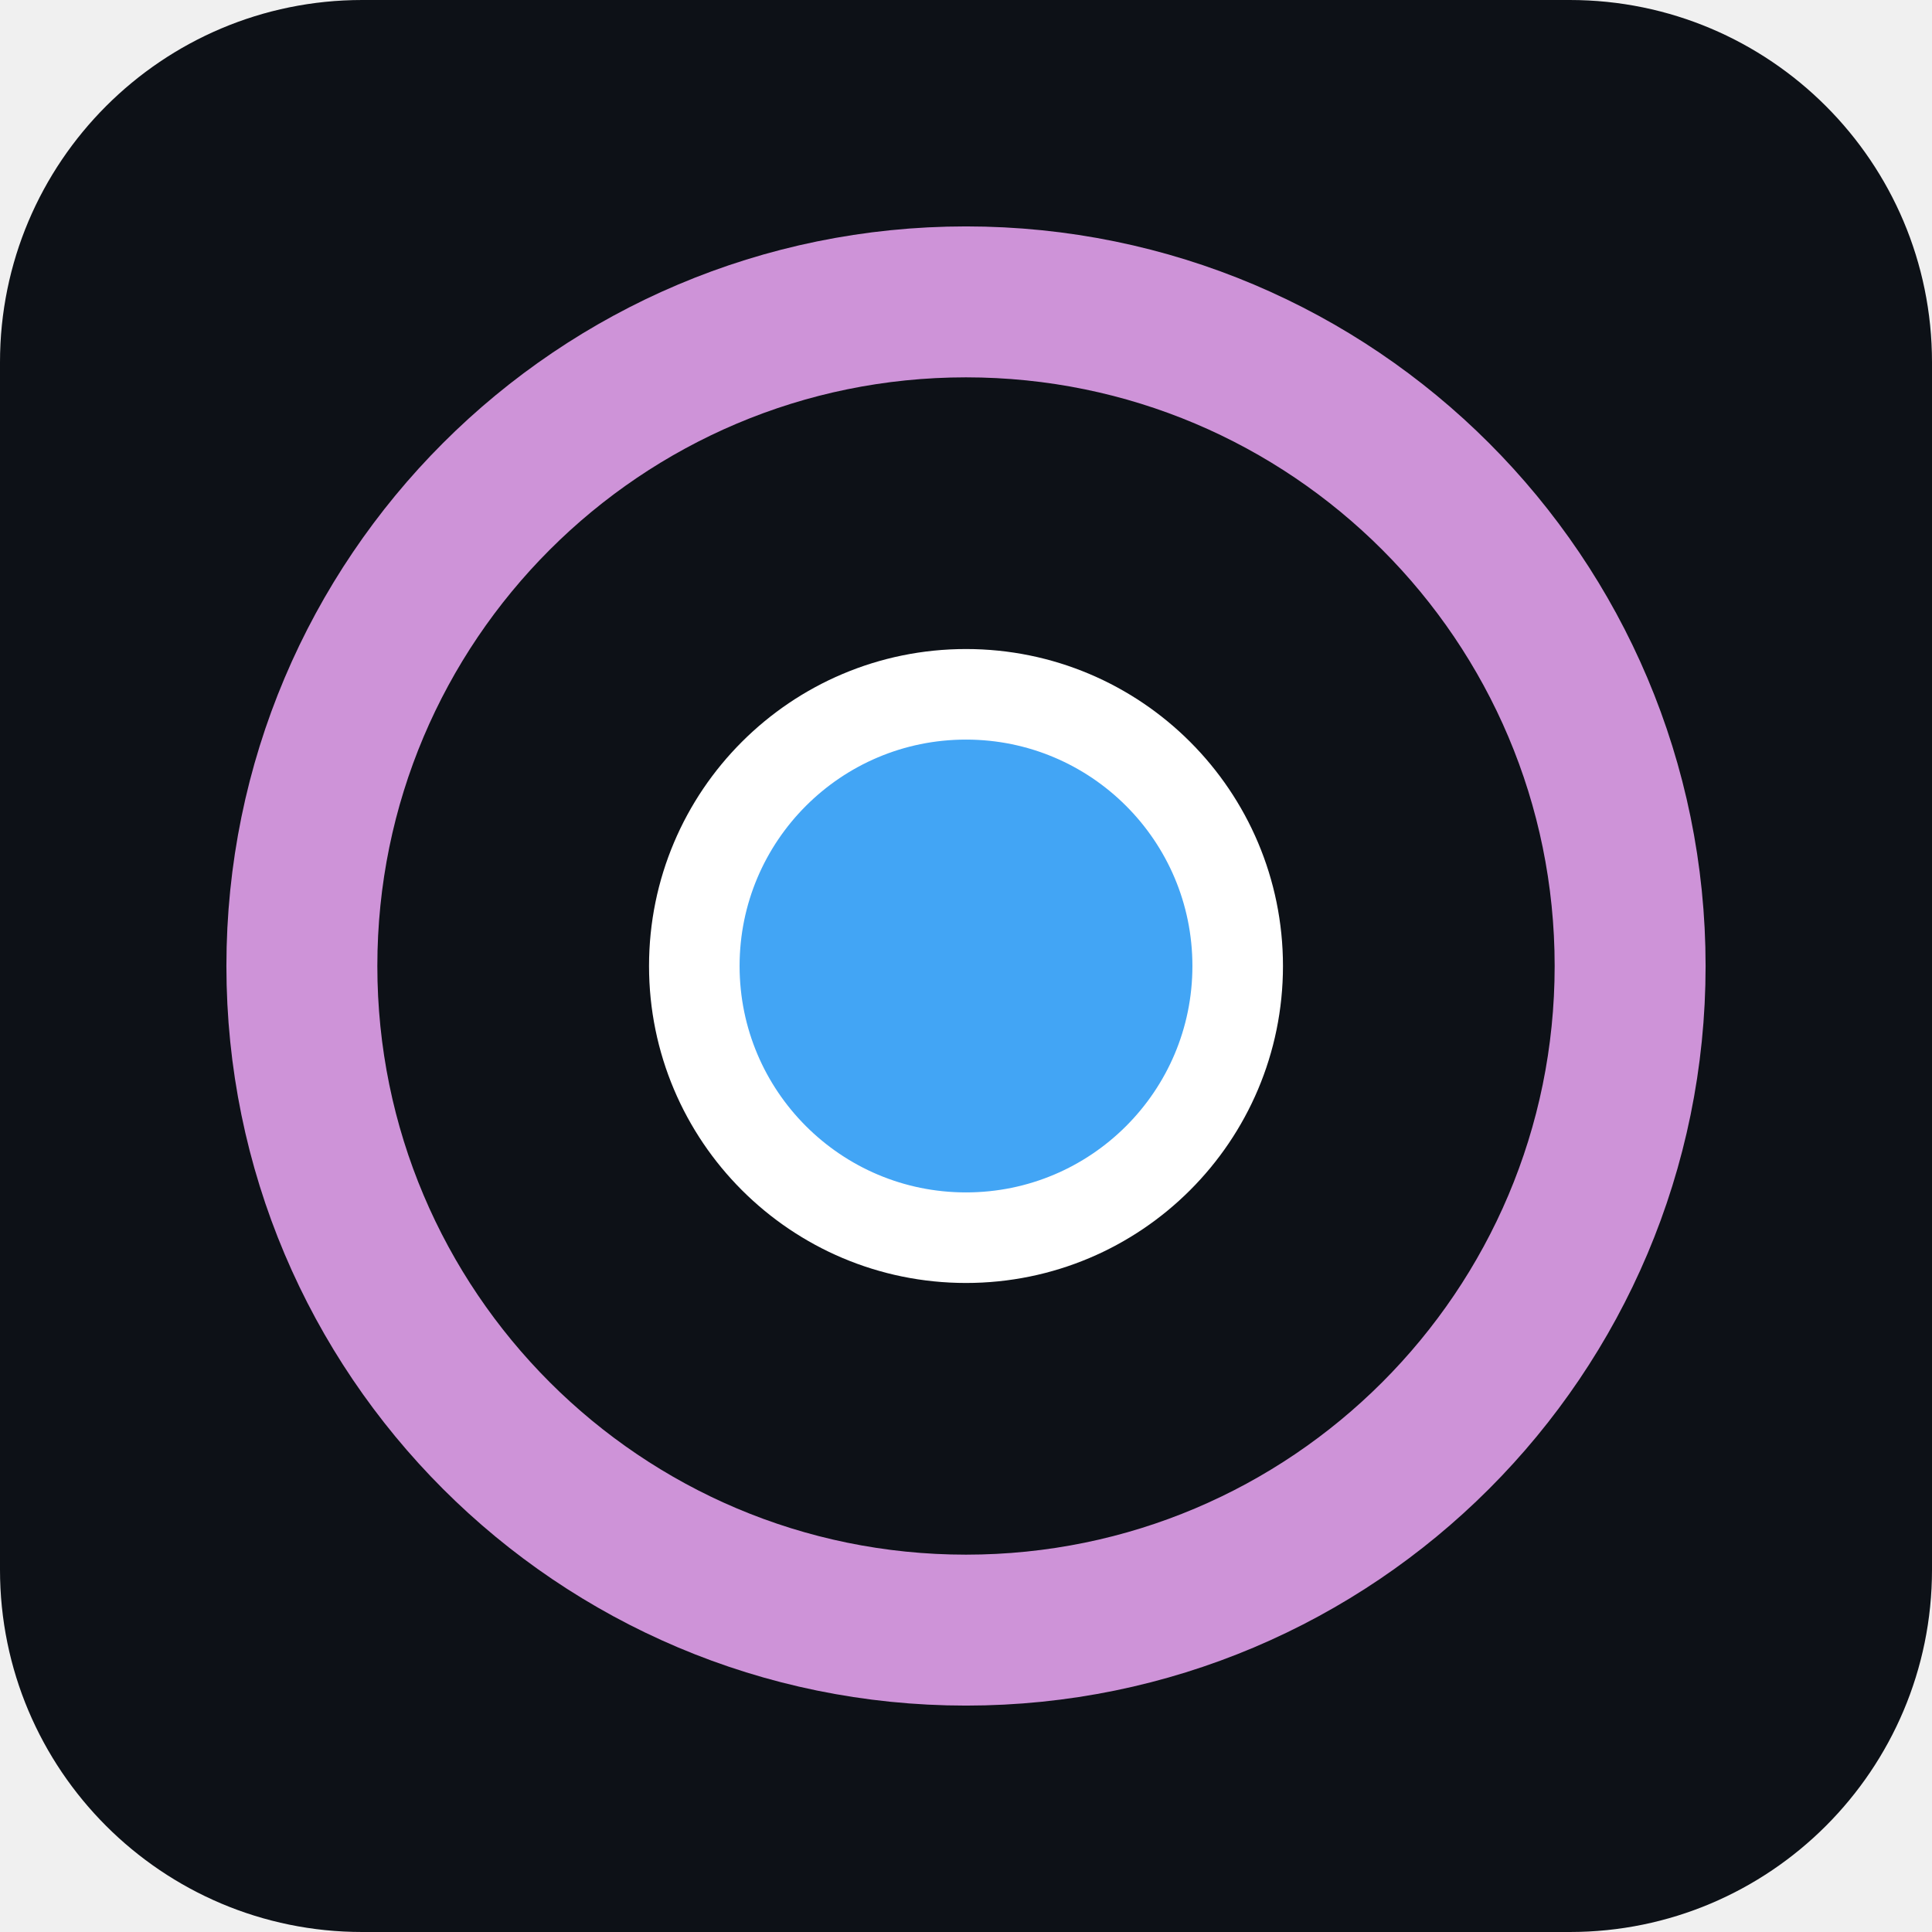
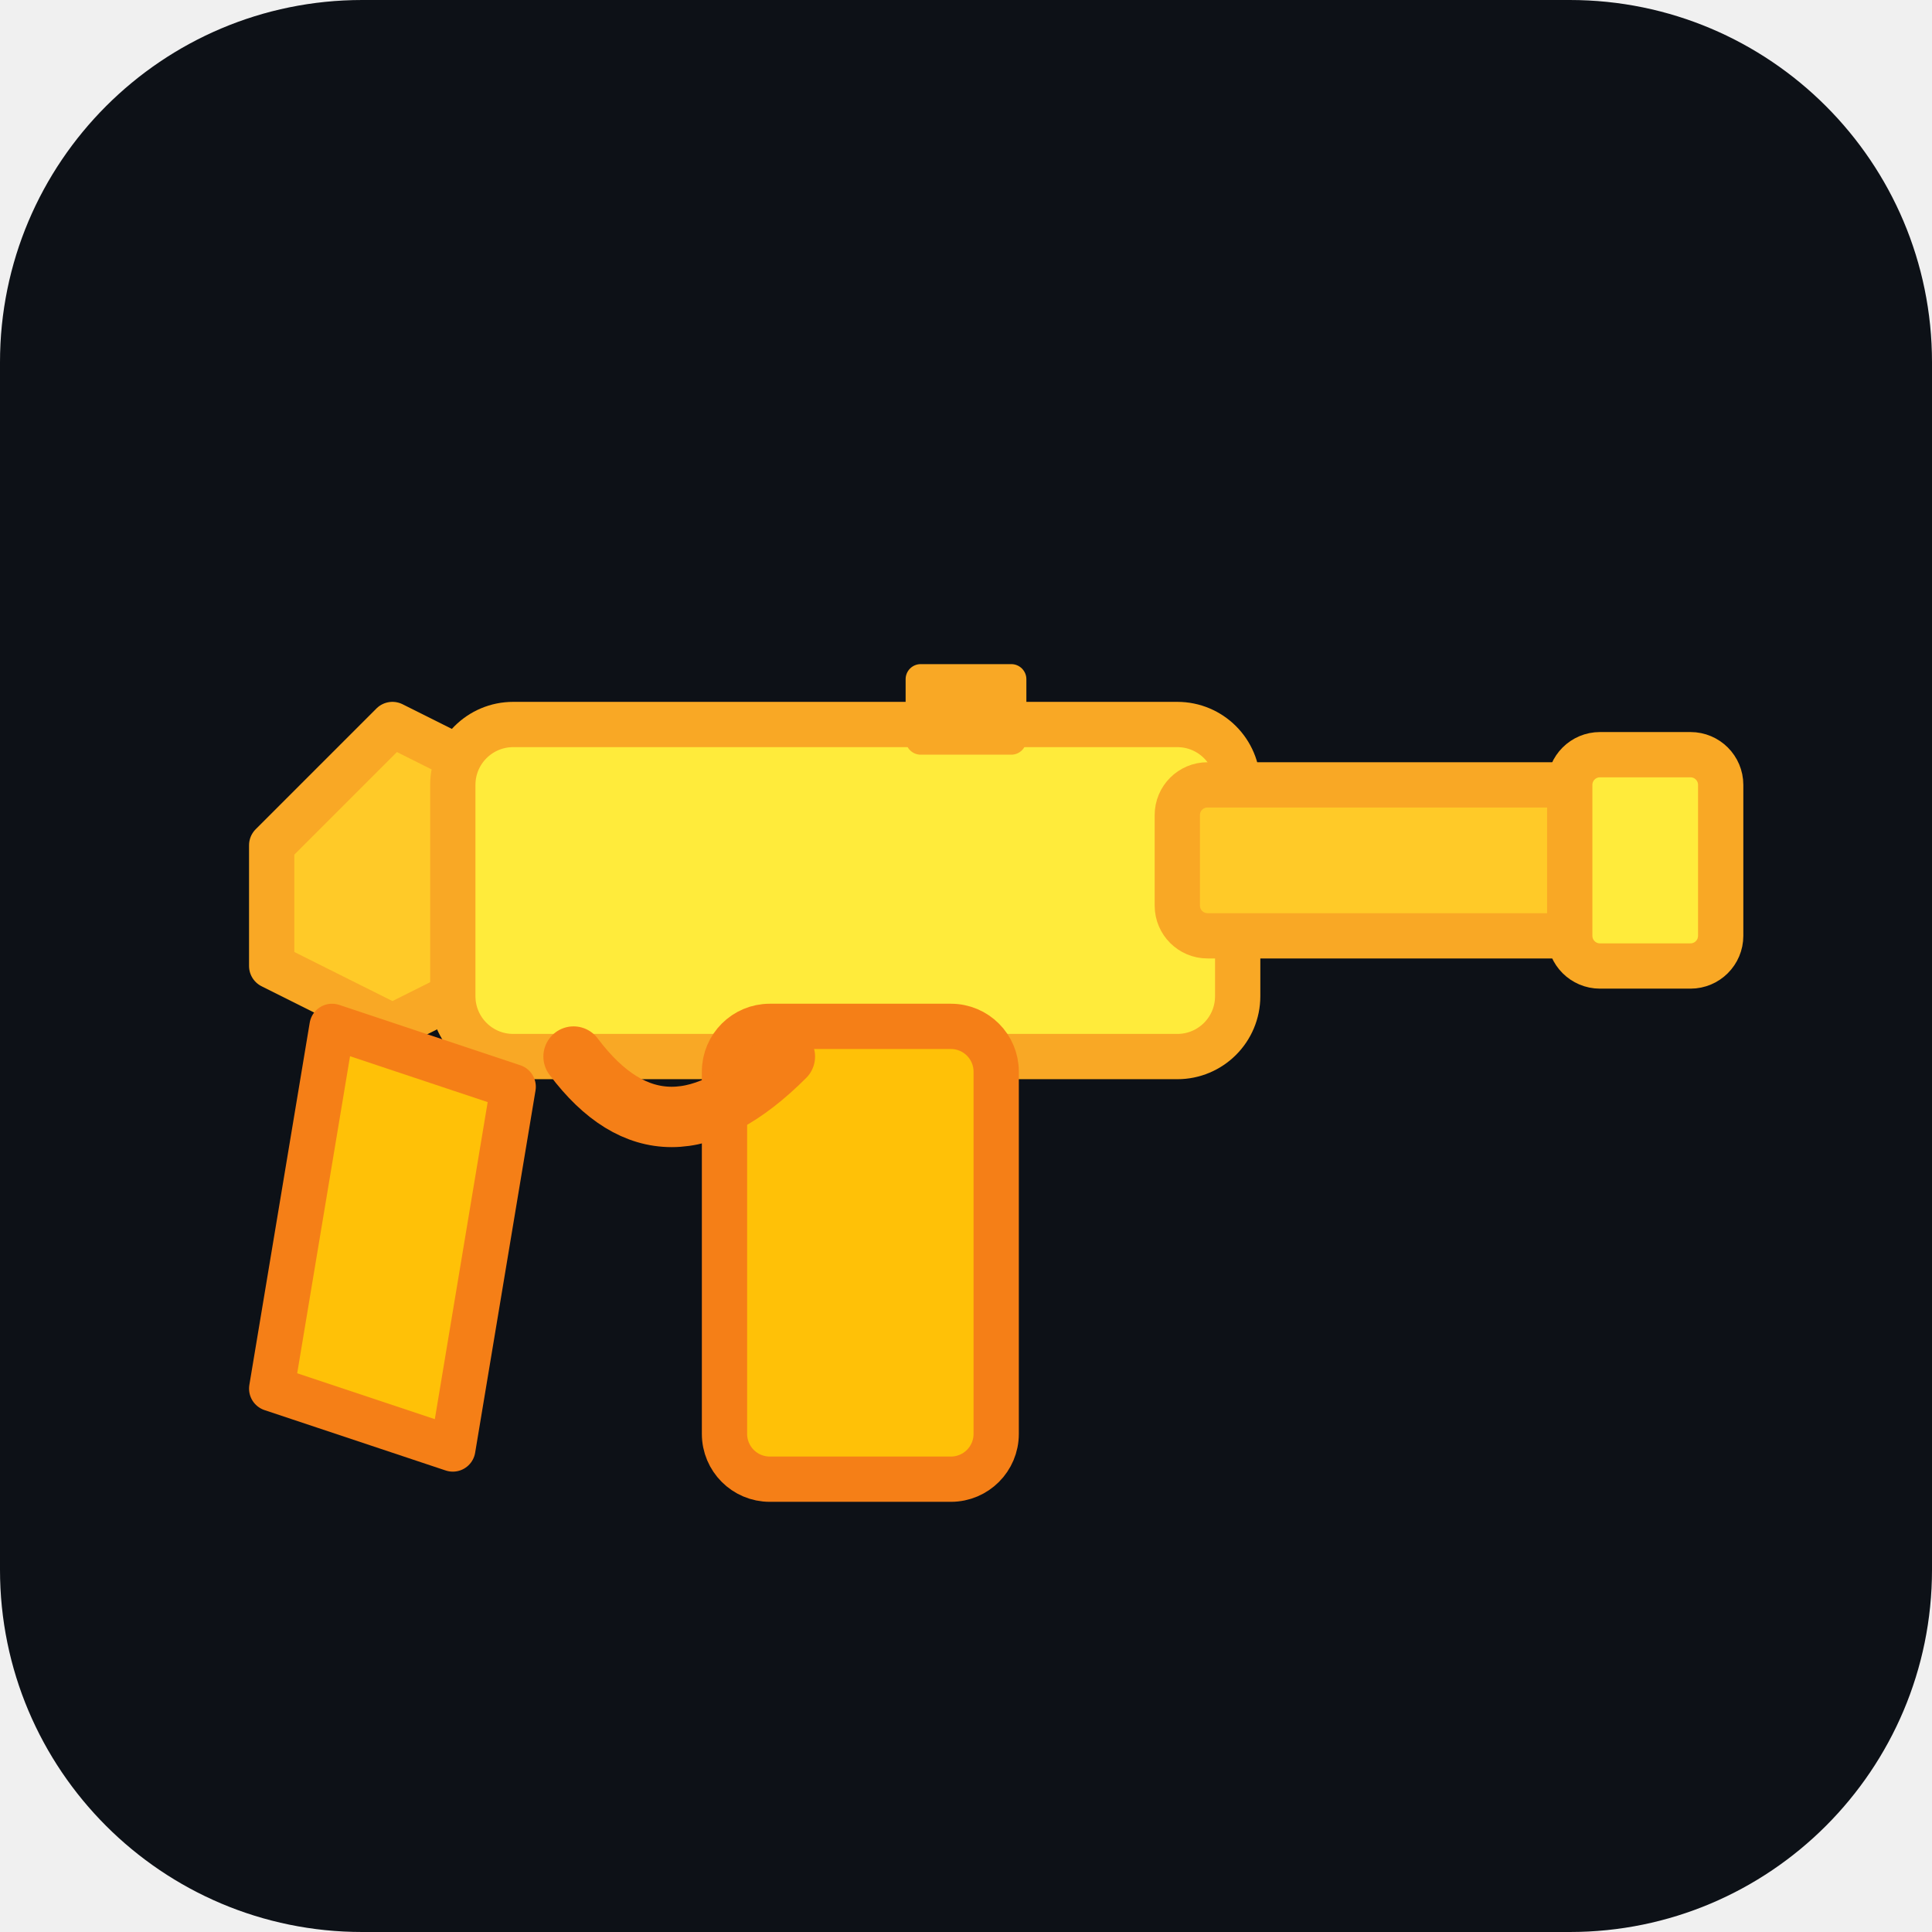
- <svg xmlns="http://www.w3.org/2000/svg" viewBox="0 0 64 64">
+ <svg xmlns="http://www.w3.org/2000/svg" viewBox="0 0 64 64" aria-hidden="true">
  <rect width="64" height="64" rx="12" fill="#0d1117" />
-   <circle cx="32" cy="32" r="22" fill="none" stroke="#ce93d8" stroke-width="5" />
-   <circle cx="32" cy="32" r="9" fill="#42a5f5" stroke="#fff" stroke-width="3" />
+   <g fill="none" stroke-linecap="round" stroke-linejoin="round">
+     <path fill="#ffca28" stroke="#f9a825" stroke-width="1.5" d="M9 28 L9 32 L13 34 L17 32 L17 26 L13 24 Z" />
+     <rect x="15" y="24" width="26" height="11" rx="2" fill="#ffeb3b" stroke="#f9a825" stroke-width="1.5" />
+     <rect x="39" y="26" width="17" height="5" rx="1" fill="#ffca28" stroke="#f9a825" stroke-width="1.5" />
+     <rect x="52" y="25" width="5" height="7" rx="1" fill="#ffeb3b" stroke="#f9a825" stroke-width="1.5" />
+     <rect x="24" y="34" width="9" height="15" rx="1.5" fill="#ffc107" stroke="#f57f17" stroke-width="1.5" />
+     <path fill="#ffc107" stroke="#f57f17" stroke-width="1.5" d="M11 34 L9 46 L15 48 L17 36 Z" />
+     <path stroke="#f57f17" stroke-width="2" d="M19 35 Q22 39 26 35" />
+     <rect x="30" y="22" width="4" height="3" rx="0.5" fill="#f9a825" stroke="none" />
+   </g>
</svg>
